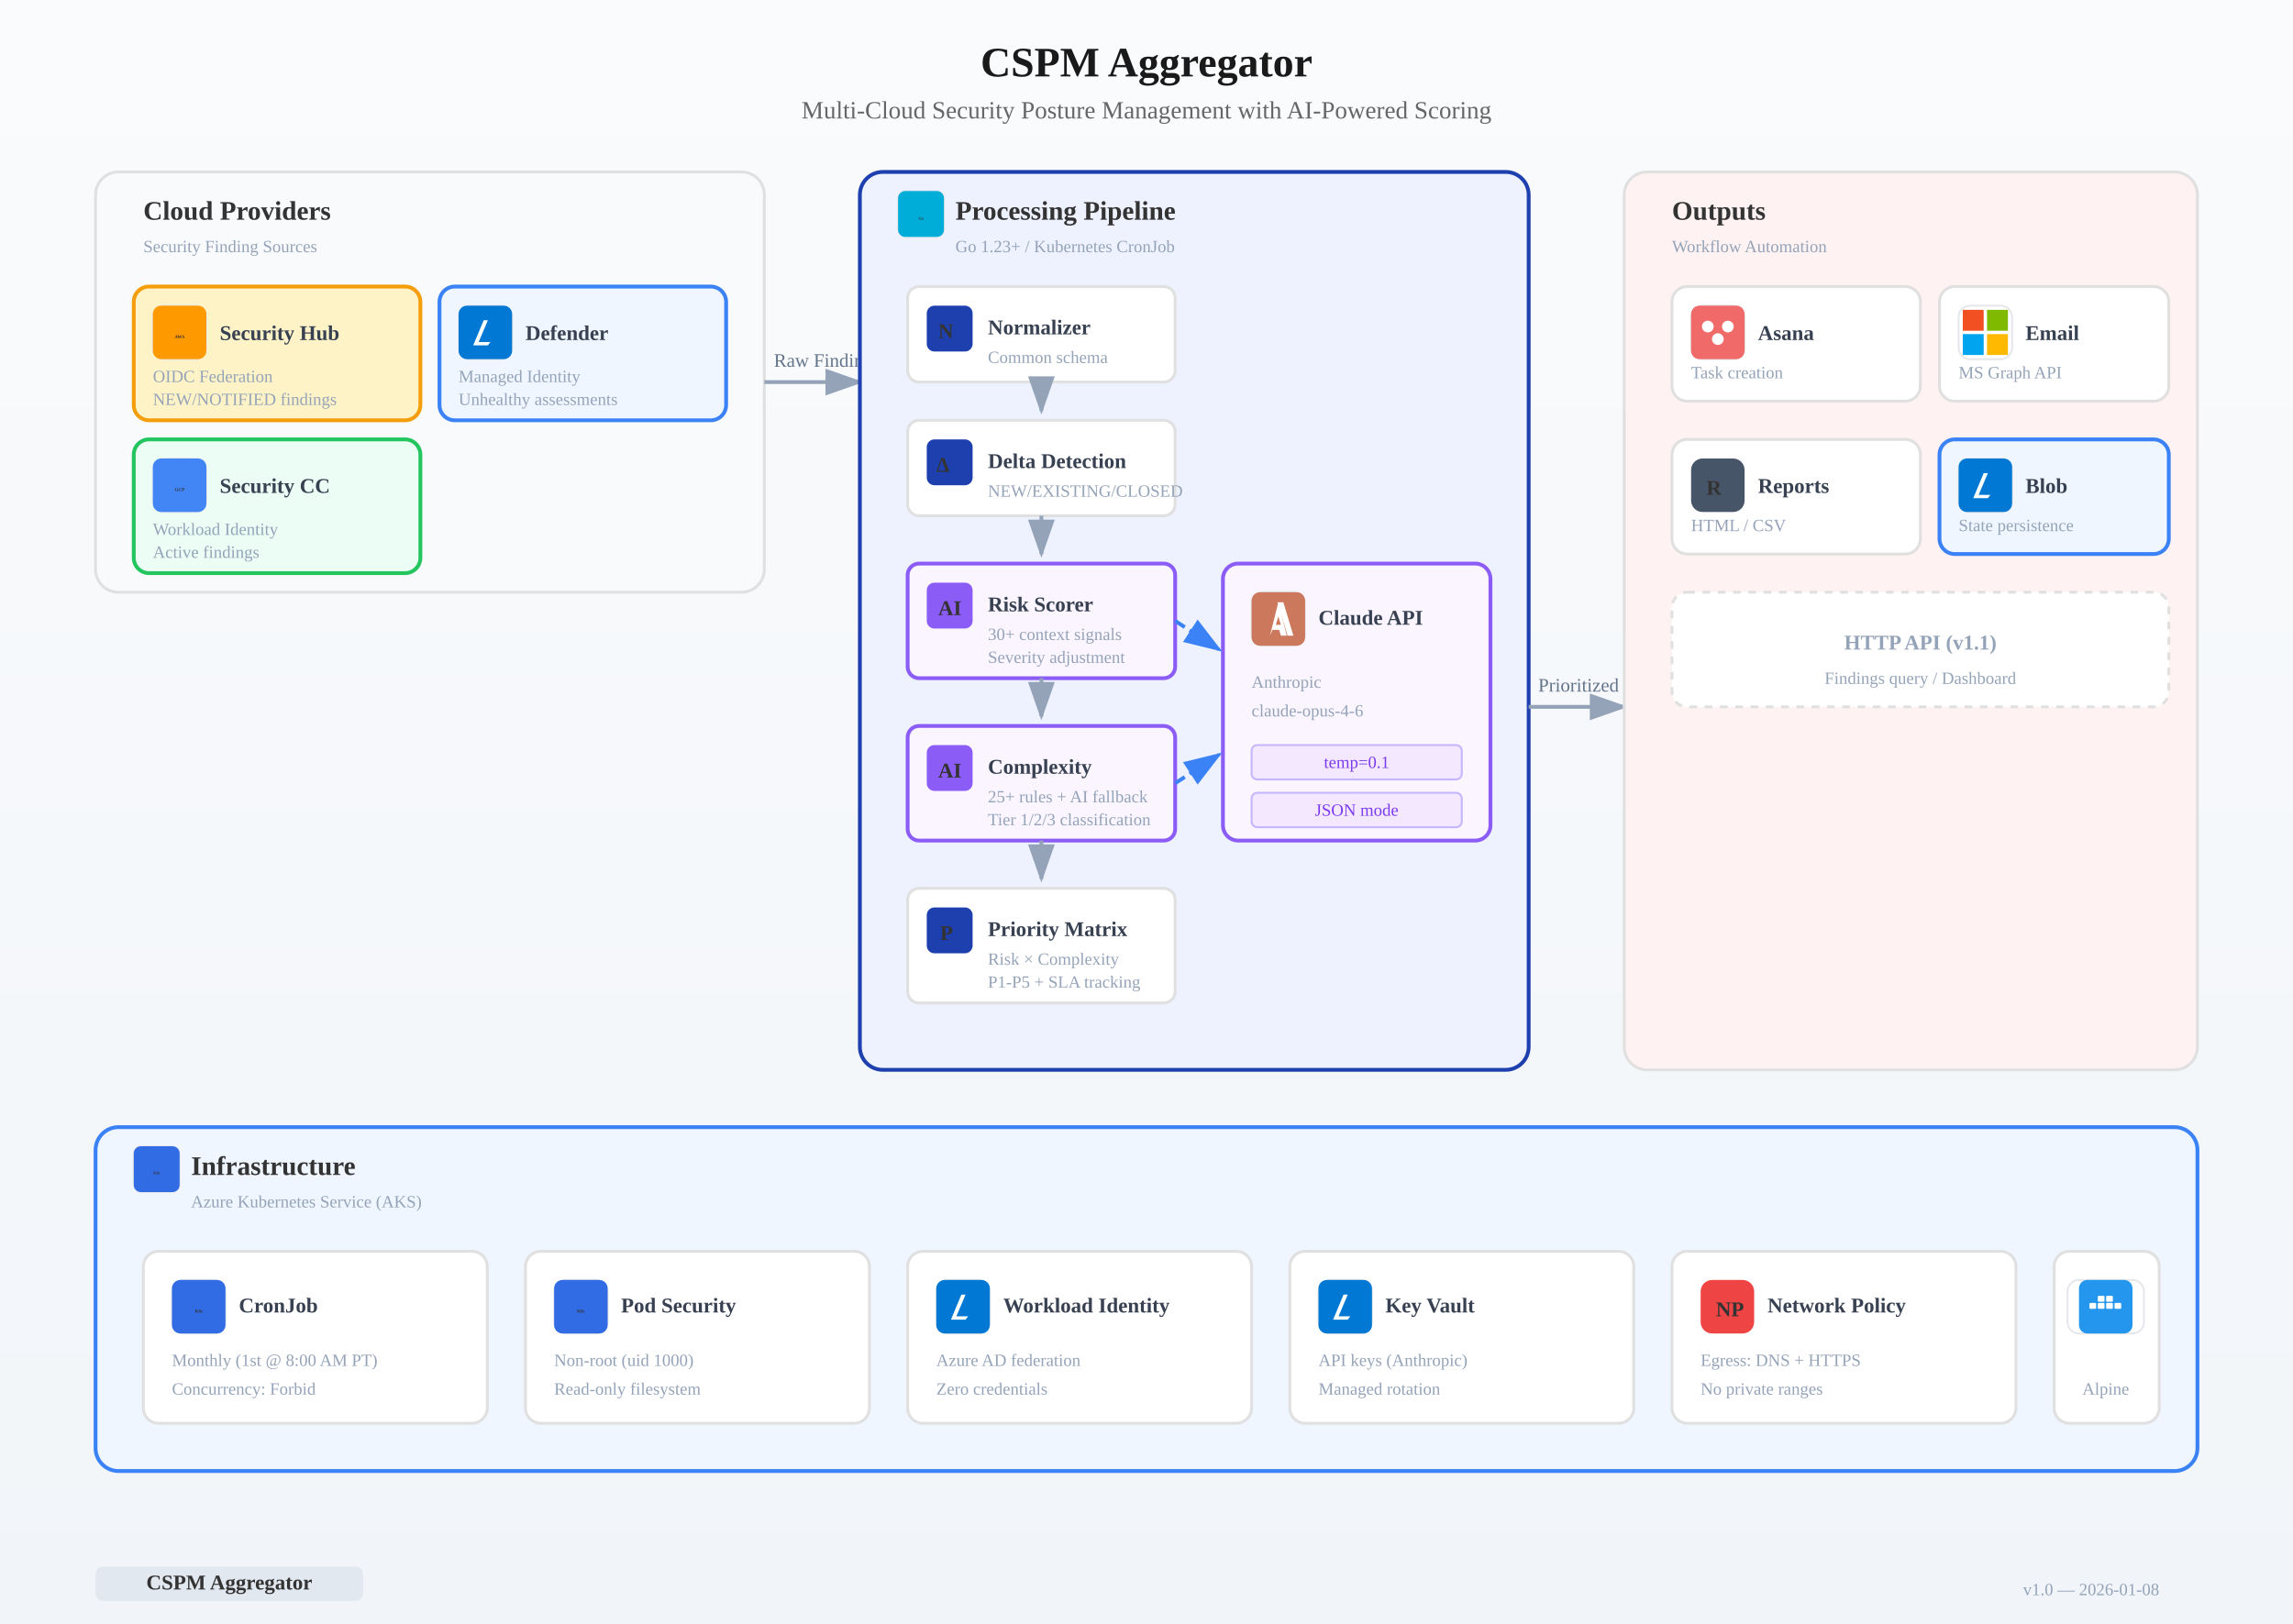
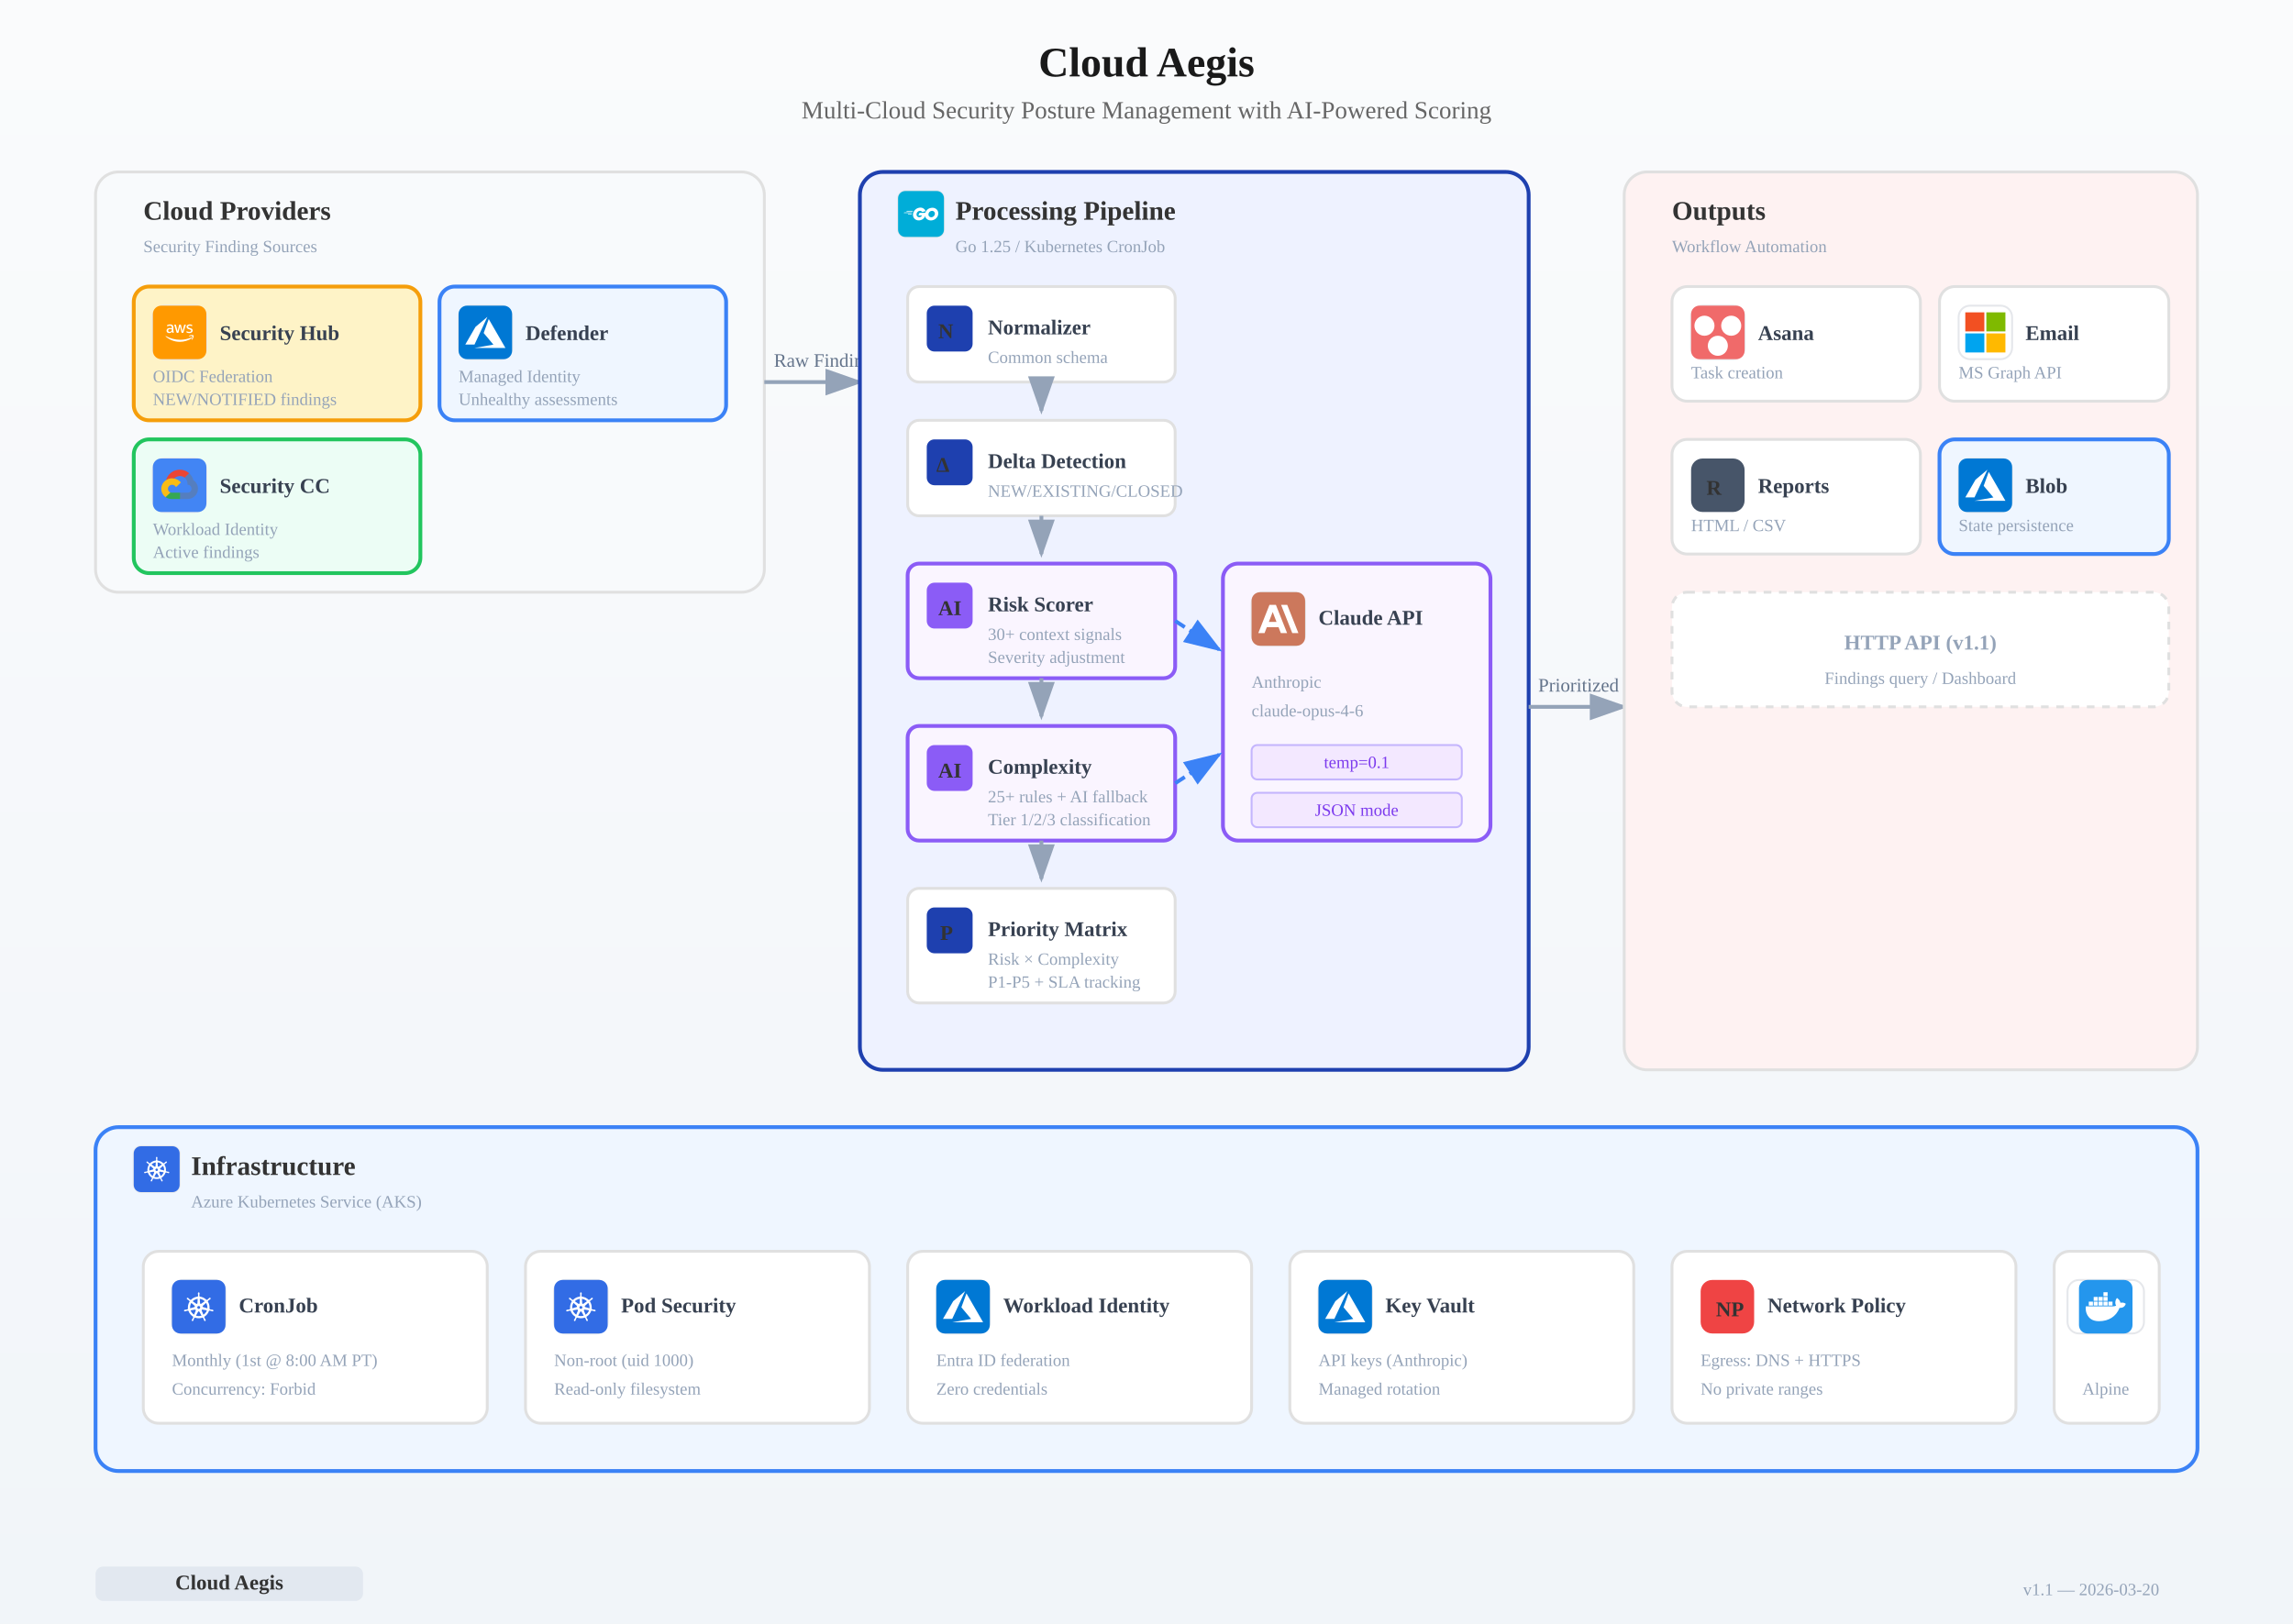
<svg xmlns="http://www.w3.org/2000/svg" xmlns:xlink="http://www.w3.org/1999/xlink" viewBox="0 0 1200 850" width="1440" height="1020">
  <style>
    text { font-family: Georgia, 'Times New Roman', serif; font-size: 11px; fill: #333; }
    .title { font-size: 22px; font-weight: 700; fill: #1a1a1a; }
    .subtitle { font-size: 13px; font-weight: 500; fill: #666; }
    .section-title { font-size: 14px; font-weight: 600; }
    .box { fill: #fff; stroke: #e0e0e0; stroke-width: 1.5; }
    .box-aws { fill: #fef3c7; stroke: #f59e0b; stroke-width: 2; }
    .box-azure { fill: #eff6ff; stroke: #3b82f6; stroke-width: 2; }
    .box-gcp { fill: #ecfdf5; stroke: #22c55e; stroke-width: 2; }
    .box-core { fill: #eef2ff; stroke: #1e40af; stroke-width: 2; }
    .box-ai { fill: #faf5ff; stroke: #8b5cf6; stroke-width: 2; }
    .box-output { fill: #fef2f2; stroke: #ef4444; stroke-width: 2; }
    .arrow { stroke: #94a3b8; stroke-width: 2; fill: none; marker-end: url(#arrowhead); }
    .arrow-data { stroke: #3b82f6; stroke-width: 2; stroke-dasharray: 6,3; fill: none; marker-end: url(#arrowhead-blue); }
    .label { font-size: 10px; fill: #64748b; font-weight: 500; }
    .tech-label { font-size: 9px; fill: #94a3b8; }
    .component-title { font-size: 11px; font-weight: 600; fill: #374151; }
    .layer-bg { rx: 12; }
    .icon-box { fill: #fff; stroke: #e5e7eb; stroke-width: 1; }
  </style>
  <defs>
    <marker id="arrowhead" markerWidth="10" markerHeight="7" refX="9" refY="3.5" orient="auto">
      <polygon points="0 0, 10 3.5, 0 7" fill="#94a3b8" />
    </marker>
    <marker id="arrowhead-blue" markerWidth="10" markerHeight="7" refX="9" refY="3.5" orient="auto">
      <polygon points="0 0, 10 3.5, 0 7" fill="#3b82f6" />
    </marker>
    <linearGradient id="bg-gradient" x1="0%" y1="0%" x2="0%" y2="100%">
      <stop offset="0%" style="stop-color:#fafbfc" />
      <stop offset="100%" style="stop-color:#f1f5f9" />
    </linearGradient>
    <symbol id="icon-aws" viewBox="0 0 128 128">
      <rect width="128" height="128" rx="20" fill="#FF9900" />
-       <text x="64" y="78" text-anchor="middle" fill="white" font-size="32" font-weight="bold" font-family="Arial">AWS</text>
+       <g transform="translate(16,16) scale(2.4)">
+         <path fill="white" d="M32.698,23.901 C33.059,24.37 32.298,26.3 31.957,27.164 C31.853,27.426 32.075,27.529 32.307,27.332 C33.82,26.048 34.212,23.357 33.901,22.969 C33.594,22.583 30.95,22.252 29.338,23.401 C29.089,23.578 29.132,23.822 29.407,23.79 C30.315,23.678 32.338,23.433 32.698,23.901 L32.698,23.901 Z M31.856,25.91 C32.374,25.532 31.93,24.969 31.402,25.19 C27.889,26.654 24.075,27.363 20.602,27.363 C15.459,27.363 10.475,25.974 6.446,23.668 C6.094,23.466 5.833,23.823 6.127,24.082 C9.86,27.398 14.796,29.391 20.274,29.391 C24.184,29.391 28.725,28.183 31.856,25.91 L31.856,25.91 Z M29.712,20.695 C29.214,20.695 28.727,20.642 28.253,20.534 C27.777,20.425 27.413,20.302 27.16,20.161 C27.005,20.077 26.908,19.989 26.869,19.903 C26.831,19.815 26.811,19.729 26.811,19.643 L26.811,19.174 C26.811,18.98 26.884,18.881 27.027,18.881 C27.082,18.881 27.14,18.894 27.2,18.914 C27.261,18.937 27.341,18.969 27.441,19.012 C27.761,19.153 28.108,19.26 28.485,19.336 C28.861,19.411 29.236,19.449 29.611,19.449 C30.208,19.449 30.669,19.347 30.995,19.141 C31.322,18.937 31.484,18.646 31.484,18.268 C31.484,18.008 31.399,17.793 31.227,17.619 C31.056,17.445 30.738,17.286 30.275,17.134 L28.9,16.713 C28.203,16.497 27.698,16.184 27.383,15.775 C27.068,15.363 26.911,14.916 26.911,14.428 C26.911,14.041 26.996,13.699 27.169,13.401 C27.339,13.104 27.564,12.851 27.845,12.64 C28.13,12.43 28.459,12.272 28.834,12.162 C29.208,12.055 29.606,12 30.026,12 C30.236,12 30.449,12.014 30.666,12.041 C30.881,12.067 31.085,12.103 31.278,12.146 C31.471,12.191 31.651,12.239 31.816,12.292 C31.982,12.347 32.114,12.401 32.215,12.454 C32.346,12.529 32.439,12.605 32.496,12.681 C32.551,12.756 32.579,12.858 32.579,12.989 L32.579,13.425 C32.579,13.62 32.507,13.716 32.362,13.716 C32.285,13.716 32.165,13.68 31.998,13.604 C31.458,13.365 30.848,13.248 30.177,13.248 C29.635,13.248 29.214,13.334 28.916,13.506 C28.617,13.68 28.468,13.955 28.468,14.333 C28.468,14.591 28.562,14.81 28.751,14.988 C28.939,15.166 29.286,15.336 29.795,15.499 L31.137,15.921 C31.822,16.135 32.311,16.433 32.603,16.809 C32.897,17.188 33.044,17.619 33.044,18.104 C33.044,18.505 32.961,18.864 32.794,19.182 C32.628,19.501 32.399,19.772 32.105,19.999 C31.813,20.226 31.463,20.398 31.054,20.517 C30.644,20.637 30.197,20.695 29.712,20.695 L29.712,20.695 Z M17.547,20.451 C17.381,20.451 17.26,20.424 17.182,20.364 C17.104,20.303 17.038,20.183 16.983,19.999 L14.761,12.842 C14.708,12.658 14.679,12.535 14.679,12.471 C14.679,12.32 14.757,12.244 14.912,12.244 L15.839,12.244 C16.016,12.244 16.14,12.274 16.213,12.334 C16.284,12.392 16.347,12.512 16.402,12.698 L17.993,18.818 L19.47,12.698 C19.514,12.512 19.574,12.392 19.651,12.334 C19.728,12.274 19.855,12.244 20.031,12.244 L20.796,12.244 C20.971,12.244 21.098,12.274 21.176,12.334 C21.253,12.392 21.314,12.512 21.358,12.698 L22.851,18.899 L24.491,12.698 C24.546,12.512 24.609,12.392 24.681,12.334 C24.754,12.274 24.877,12.244 25.054,12.244 L25.932,12.244 C26.088,12.244 26.165,12.32 26.165,12.471 C26.165,12.512 26.158,12.562 26.149,12.615 C26.136,12.671 26.116,12.746 26.081,12.842 L23.795,19.999 C23.74,20.183 23.673,20.303 23.595,20.364 C23.518,20.424 23.396,20.451 23.231,20.451 L22.418,20.451 C22.242,20.451 22.115,20.421 22.038,20.357 C21.961,20.292 21.9,20.166 21.856,19.984 L20.38,14.024 L18.923,19.984 C18.879,20.166 18.817,20.292 18.74,20.357 C18.662,20.421 18.536,20.451 18.359,20.451 L17.547,20.451 Z M9.939,19.449 C10.25,19.449 10.575,19.392 10.918,19.279 C11.26,19.165 11.558,18.969 11.812,18.687 C11.968,18.515 12.074,18.318 12.136,18.096 C12.196,17.876 12.225,17.609 12.225,17.295 L12.225,16.907 C11.951,16.842 11.661,16.791 11.356,16.753 C11.052,16.716 10.757,16.696 10.469,16.696 C9.84,16.696 9.369,16.82 9.061,17.069 C8.752,17.317 8.596,17.672 8.596,18.139 C8.596,18.57 8.713,18.895 8.945,19.117 C9.177,19.339 9.509,19.449 9.939,19.449 L9.939,19.449 Z M13.785,18.041 C13.785,18.386 13.82,18.66 13.892,18.866 C13.965,19.072 14.067,19.294 14.199,19.53 C14.243,19.606 14.265,19.676 14.265,19.739 C14.265,19.838 14.204,19.93 14.083,20.015 L13.486,20.405 C13.398,20.458 13.315,20.486 13.238,20.486 C13.137,20.486 13.044,20.443 12.956,20.357 C12.822,20.226 12.71,20.084 12.617,19.927 C12.521,19.771 12.425,19.588 12.326,19.383 C11.585,20.236 10.658,20.663 9.542,20.663 C8.746,20.663 8.116,20.443 7.651,19.999 C7.188,19.557 6.956,18.963 6.956,18.219 C6.956,17.432 7.243,16.796 7.819,16.316 C8.392,15.836 9.167,15.595 10.138,15.595 C10.459,15.595 10.793,15.62 11.141,15.668 C11.488,15.716 11.851,15.785 12.225,15.871 L12.225,15.192 C12.225,14.49 12.078,13.996 11.779,13.709 C11.481,13.423 10.968,13.281 10.239,13.281 C9.906,13.281 9.566,13.32 9.218,13.401 C8.871,13.482 8.53,13.587 8.199,13.716 C8.044,13.781 7.933,13.822 7.868,13.838 C7.802,13.854 7.752,13.862 7.719,13.862 C7.587,13.862 7.519,13.766 7.519,13.57 L7.519,13.118 C7.519,12.966 7.543,12.858 7.587,12.795 C7.631,12.729 7.719,12.664 7.852,12.6 C8.183,12.437 8.581,12.297 9.044,12.179 C9.509,12.06 10,12 10.52,12 C11.646,12 12.472,12.253 12.997,12.753 C13.521,13.255 13.785,14.013 13.785,15.028 L13.785,18.041 Z" />
+       </g>
    </symbol>
    <symbol id="icon-azure" viewBox="0 0 128 128">
      <rect width="128" height="128" rx="20" fill="#0078D4" />
-       <path fill="white" d="M35 95l25-60h10l-22 52h28l-6 8z" />
+       <g transform="translate(16,16) scale(6)">
+         <path fill="white" d="M3.65 14.2H16L9.35 2.68 7.33 8.24l3.88 4.63-7.56 1.33zM8.82 1.8L4.07 5.79 0 12.84h3.67v.01L8.82 1.8z" />
+       </g>
    </symbol>
    <symbol id="icon-gcp" viewBox="0 0 128 128">
      <rect width="128" height="128" rx="20" fill="#4285F4" />
-       <text x="64" y="78" text-anchor="middle" fill="white" font-size="28" font-weight="bold" font-family="Arial">GCP</text>
+       <g transform="translate(16,16) scale(0.75)">
+         <path fill="#ea4535" d="M80.6 40.3h.4l-.2-.2 14-14v-.3c-11.8-10.4-28.1-14-43.2-9.5C36.5 20.8 24.9 32.8 20.7 48c.2-.1.5-.2.8-.2 5.2-3.4 11.4-5.4 17.9-5.4 2.2 0 4.3.2 6.4.6.1-.1.2-.1.3-.1 9-9.9 24.2-11.1 34.6-2.6h-.1z" />
+         <path fill="#557ebf" d="M108.1 47.8c-2.3-8.5-7.1-16.2-13.8-22.1L80 39.9c6 4.9 9.5 12.3 9.3 20v2.5c16.9 0 16.9 25.2 0 25.2H63.9v20h-.1l.1.2h25.4c14.6.1 27.5-9.3 31.8-23.1 4.3-13.8-1-28.8-13-36.9z" />
+         <path fill="#36a852" d="M39 107.9h26.3V87.7H39c-1.9 0-3.7-.4-5.4-1.1l-15.2 14.6v.2c6 4.3 13.2 6.6 20.7 6.6z" />
+         <path fill="#f9bc15" d="M40.2 41.9c-14.9.1-28.1 9.3-32.9 22.8-4.8 13.6 0 28.5 11.8 37.3l15.6-14.9c-8.6-3.7-10.6-14.5-4-20.8 6.6-6.4 17.8-4.4 21.7 3.8L68 55.2C61.4 46.9 51.1 42 40.2 42.1z" />
+       </g>
    </symbol>
    <symbol id="icon-go" viewBox="0 0 128 128">
      <rect width="128" height="128" rx="20" fill="#00ADD8" />
-       <text x="64" y="80" text-anchor="middle" fill="white" font-size="38" font-weight="bold" font-family="Arial">Go</text>
+       <g transform="translate(16,-14) scale(0.468)">
+         <g transform="translate(-24.7 50.788)">
+           <path fill="white" d="M40.2 101.1c-.4 0-.5-.2-.3-.5l2.1-2.7c.2-.3.7-.5 1.1-.5h35.7c.4 0 .5.3.3.6l-1.7 2.6c-.2.3-.7.6-1 .6z" />
+           <path fill="white" d="M25.1 110.3c-.4 0-.5-.2-.3-.5l2.1-2.7c.2-.3.7-.5 1.1-.5h45.6c.4 0 .6.3.5.6l-.8 2.4c-.1.4-.5.6-.9.6z" />
+           <path fill="white" d="M49.3 119.5c-.4 0-.5-.3-.3-.6l1.4-2.5c.2-.3.6-.6 1-.6h20c.4 0 .6.3.6.7l-.2 2.4c0 .4-.4.7-.7.7z" />
+           <path fill="white" d="M153.1 99.3c-6.3 1.6-10.6 2.8-16.8 4.4-1.5.4-1.6.5-2.9-1-1.5-1.7-2.6-2.8-4.7-3.8-6.3-3.1-12.4-2.2-18.1 1.5-6.8 4.4-10.3 10.9-10.2 19 .1 8 5.6 14.6 13.5 15.7 6.8.9 12.5-1.5 17-6.6.9-1.1 1.7-2.3 2.7-3.7h-19.3c-2.1 0-2.6-1.3-1.9-3 1.3-3.1 3.7-8.3 5.1-10.9.3-.6 1-1.6 2.5-1.6h36.4c-.2 2.7-.2 5.4-.6 8.1-1.1 7.2-3.8 13.8-8.2 19.6-7.2 9.5-16.6 15.4-28.5 17-9.8 1.3-18.9-.6-26.9-6.6-7.4-5.6-11.6-13-12.7-22.2-1.3-10.9 1.9-20.7 8.5-29.3 7.1-9.3 16.5-15.2 28-17.3 9.4-1.7 18.4-.6 26.5 4.9 5.3 3.5 9.1 8.3 11.6 14.1.6.9.2 1.4-1 1.7z" />
+           <path fill="white" d="M186.2 154.6c-9.1-.2-17.4-2.8-24.4-8.8-5.9-5.1-9.6-11.6-10.8-19.3-1.8-11.3 1.3-21.3 8.1-30.2 7.3-9.6 16.1-14.6 28-16.7 10.2-1.8 19.8-.8 28.5 5.1 7.9 5.4 12.8 12.7 14.1 22.3 1.7 13.5-2.2 24.5-11.5 33.9-6.6 6.7-14.7 10.9-24 12.8-2.7.5-5.4.6-8 .9zm23.8-40.4c-.1-1.3-.1-2.3-.3-3.3-1.8-9.9-10.9-15.5-20.4-13.3-9.3 2.1-15.3 8-17.5 17.4-1.8 7.8 2 15.7 9.2 18.9 5.5 2.4 11 2.1 16.3-.6 7.9-4.1 12.2-10.5 12.7-19.1z" />
+         </g>
+       </g>
    </symbol>
    <symbol id="icon-k8s" viewBox="0 0 128 128">
      <rect width="128" height="128" rx="20" fill="#326CE5" />
-       <text x="64" y="78" text-anchor="middle" fill="white" font-size="26" font-weight="bold" font-family="Arial">K8s</text>
+       <g transform="translate(16,16) scale(2)">
+         <path fill="white" d="M389.467 272.057c-8.458 0-15.316 7.62-15.315 17.017 0 .144.03.282.033.425-.013 1.277-.074 2.815-.033 3.927.202 5.42 1.383 9.569 2.094 14.563 1.289 10.688 2.368 19.548 1.702 27.783-.648 3.105-2.935 5.945-4.974 7.92l-.36 6.479a199.32 199.32 0 0 0-27.685 4.254c-39.767 9.03-74.005 29.513-100.072 57.17a256.707 256.707 0 0 1-5.531-3.927c-2.734.37-5.498 1.213-9.097-.883-6.854-4.614-13.097-10.982-20.65-18.653-3.46-3.67-5.967-7.164-10.079-10.701-.934-.804-2.359-1.89-3.403-2.717-3.215-2.563-7.007-3.9-10.669-4.025-4.708-.16-9.24 1.68-12.206 5.4-5.273 6.613-3.585 16.721 3.763 22.58.075.06.154.105.23.164 1.01.818 2.246 1.867 3.174 2.552 4.363 3.222 8.35 4.871 12.697 7.429 9.16 5.656 16.753 10.347 22.776 16.002 2.352 2.507 2.763 6.925 3.077 8.836l4.908 4.385c-26.277 39.546-38.439 88.393-31.252 138.164l-6.414 1.865c-1.69 2.183-4.08 5.618-6.578 6.643-7.88 2.482-16.749 3.394-27.456 4.516-5.027.418-9.364.169-14.693 1.178-1.173.223-2.807.648-4.09.95-.045.008-.087.022-.132.032-.07.016-.161.05-.229.065-9.027 2.182-14.826 10.479-12.959 18.654 1.868 8.176 10.685 13.149 19.766 11.191.066-.015.16-.017.23-.032.102-.024.192-.073.294-.098 1.266-.278 2.852-.587 3.96-.884 5.239-1.403 9.033-3.464 13.744-5.269 10.133-3.634 18.526-6.67 26.703-7.854 3.415-.267 7.013 2.108 8.803 3.11l6.676-1.146c15.362 47.63 47.557 86.126 88.324 110.282l-2.782 6.676c1.003 2.592 2.109 6.1 1.362 8.66-2.973 7.708-8.064 15.845-13.862 24.916-2.808 4.19-5.68 7.443-8.214 12.239-.607 1.148-1.379 2.91-1.964 4.123-3.936 8.422-1.049 18.122 6.512 21.762 7.61 3.663 17.053-.2 21.14-8.64.007-.011.028-.02.033-.032.004-.009-.004-.023 0-.033.583-1.196 1.407-2.769 1.898-3.894 2.17-4.97 2.892-9.23 4.418-14.039 4.052-10.179 6.279-20.859 11.857-27.514 1.528-1.822 4.018-2.523 6.6-3.214l3.469-6.283c35.54 13.641 75.32 17.302 115.06 8.279a198.726 198.726 0 0 0 26.278-7.92c.975 1.73 2.787 5.054 3.273 5.891 2.623.854 5.487 1.294 7.82 4.745 4.174 7.13 7.028 15.566 10.505 25.754 1.527 4.808 2.28 9.068 4.451 14.04.495 1.132 1.315 2.727 1.898 3.926 4.079 8.467 13.553 12.343 21.173 8.672 7.56-3.642 10.45-13.34 6.512-21.762-.585-1.212-1.39-2.975-1.996-4.123-2.534-4.796-5.406-8.016-8.214-12.206-5.798-9.07-10.608-16.606-13.58-24.315-1.244-3.975.209-6.448 1.177-9.032-.58-.664-1.82-4.419-2.552-6.185 42.366-25.015 73.616-64.948 88.291-111.068 1.982.312 5.426.921 6.545 1.146 2.304-1.52 4.421-3.501 8.574-3.174 8.177 1.182 16.57 4.22 26.703 7.853 4.71 1.805 8.505 3.9 13.745 5.302 1.107.296 2.694.573 3.96.85.101.026.192.076.294.099.068.015.164.018.23.033 9.08 1.955 17.9-3.015 19.765-11.192 1.865-8.176-3.932-16.475-12.96-18.653-1.312-.299-3.174-.806-4.45-1.048-5.329-1.009-9.666-.76-14.693-1.178-10.707-1.122-19.576-2.034-27.456-4.516-3.213-1.246-5.499-5.07-6.61-6.643l-6.186-1.8c3.207-23.2 2.343-47.345-3.207-71.503-5.6-24.384-15.498-46.685-28.7-66.333 1.587-1.443 4.583-4.096 5.433-4.876.248-2.748.035-5.63 2.88-8.672 6.023-5.656 13.617-10.346 22.776-16.003 4.348-2.558 8.367-4.206 12.73-7.428.987-.729 2.334-1.883 3.37-2.717 7.347-5.86 9.039-15.968 3.764-22.58-5.274-6.612-15.495-7.235-22.842-1.374-1.045.828-2.464 1.908-3.403 2.716-4.112 3.537-6.651 7.031-10.112 10.701-7.553 7.672-13.796 14.072-20.65 18.686-2.97 1.729-7.32 1.13-9.293 1.014l-5.825 4.156c-33.216-34.83-78.44-57.098-127.136-61.424-.136-2.04-.314-5.73-.36-6.84-1.993-1.907-4.401-3.536-5.007-7.657-.666-8.235.447-17.095 1.735-27.783.711-4.994 1.893-9.143 2.094-14.563.046-1.232-.027-3.02-.032-4.352-.001-9.398-6.858-17.018-15.316-17.017zm-19.176 118.79-4.55 80.34-.326.164c-.306 7.187-6.22 12.926-13.483 12.926-2.975 0-5.72-.955-7.952-2.585l-.131.065-65.875-46.698c20.246-19.908 46.142-34.62 75.987-41.397a161.4 161.4 0 0 1 16.33-2.814zm38.386 0c34.843 4.286 67.067 20.064 91.76 44.245l-65.45 46.403-.229-.098c-5.809 4.243-13.994 3.19-18.522-2.487a13.412 13.412 0 0 1-2.945-7.821l-.066-.033zm-154.592 74.22 60.148 53.8-.065.327c5.429 4.72 6.23 12.91 1.701 18.588a13.5 13.5 0 0 1-7.003 4.614l-.065.262-77.1 22.253c-3.924-35.882 4.533-70.763 22.384-99.844zm270.34.033c8.936 14.486 15.703 30.664 19.732 48.204 3.98 17.329 4.98 34.627 3.338 51.345l-77.492-22.318-.065-.328c-6.94-1.896-11.204-8.955-9.589-16.035a13.39 13.39 0 0 1 4.287-7.166l-.033-.164 59.821-53.538zM377.13 523.023h24.642l15.315 19.144-5.498 23.89-22.122 10.635-22.187-10.669-5.498-23.889zm78.998 65.515c1.047-.053 2.09.041 3.108.229l.131-.164 79.75 13.483c-11.67 32.79-34.005 61.198-63.845 80.208l-30.958-74.776.098-.13c-2.844-6.608.002-14.357 6.545-17.508a13.468 13.468 0 0 1 5.17-1.342zm-133.943.327c6.086.086 11.545 4.31 12.96 10.505.661 2.9.339 5.774-.753 8.312l.229.294L303.99 682c-28.639-18.377-51.449-45.892-63.65-79.652l79.063-13.417.13.163a13.67 13.67 0 0 1 2.651-.229zm66.791 32.43c2.12-.077 4.272.358 6.316 1.342 2.68 1.29 4.751 3.323 6.054 5.76h.295l38.975 70.423a161.537 161.537 0 0 1-15.577 4.353c-29.808 6.768-59.52 4.717-86.426-4.45l38.877-70.293h.065a13.519 13.519 0 0 1 11.421-7.134z" transform="translate(-1.4 -10.93) scale(.06522)" />
+       </g>
    </symbol>
    <symbol id="icon-claude" viewBox="0 0 128 128">
      <rect width="128" height="128" rx="20" fill="#CC785C" />
-       <path d="M44 104L64 24L84 104H70L66 90H50L44 104Z" fill="white" />
-       <path d="M58 78L64 58L70 78H58Z" fill="#CC785C" />
-       <path d="M76 24L100 104H86L62 24H76Z" fill="white" />
+       <g transform="translate(16,16) scale(2)">
+         <path fill="white" d="M34.609 7.082h-7.344l13.392 33.837H48z" />
+         <path fill="white" d="M13.392 7.082 0 40.919h7.488l2.74-7.106h14.01l2.739 7.106h7.488L21.073 7.082zm-.743 20.447 4.583-11.892 4.583 11.892z" />
+       </g>
    </symbol>
    <symbol id="icon-asana" viewBox="0 0 128 128">
      <rect width="128" height="128" rx="20" fill="#F06A6A" />
-       <circle cx="64" cy="80" r="14" fill="white" />
-       <circle cx="40" cy="50" r="14" fill="white" />
-       <circle cx="88" cy="50" r="14" fill="white" />
+       <circle cx="64" cy="96" r="24" fill="white" />
+       <circle cx="32" cy="48" r="24" fill="white" />
+       <circle cx="96" cy="48" r="24" fill="white" />
    </symbol>
    <symbol id="icon-microsoft" viewBox="0 0 128 128">
-       <rect x="10" y="10" width="50" height="50" fill="#F25022" />
-       <rect x="68" y="10" width="50" height="50" fill="#7FBA00" />
-       <rect x="10" y="68" width="50" height="50" fill="#00A4EF" />
-       <rect x="68" y="68" width="50" height="50" fill="#FFB900" />
+       <g transform="translate(16,16) scale(1.333)">
+         <rect x="0" y="0" width="34.2" height="34.2" fill="#f25022" />
+         <rect x="37.8" y="0" width="34.2" height="34.2" fill="#7fba00" />
+         <rect x="0" y="37.8" width="34.2" height="34.2" fill="#00a4ef" />
+         <rect x="37.8" y="37.8" width="34.2" height="34.2" fill="#ffb900" />
+       </g>
    </symbol>
    <symbol id="icon-docker" viewBox="0 0 128 128">
      <rect width="128" height="128" rx="20" fill="#2496ED" />
-       <rect x="25" y="55" width="16" height="14" fill="white" rx="2" />
-       <rect x="45" y="55" width="16" height="14" fill="white" rx="2" />
-       <rect x="65" y="55" width="16" height="14" fill="white" rx="2" />
-       <rect x="85" y="55" width="16" height="14" fill="white" rx="2" />
-       <rect x="45" y="38" width="16" height="14" fill="white" rx="2" />
-       <rect x="65" y="38" width="16" height="14" fill="white" rx="2" />
+       <g transform="translate(16,16) scale(2)">
+         <path fill="white" d="M47.01 19.899c-1.082-.75-3.559-1.032-5.495-.657-.225-1.875-1.261-3.515-3.063-4.968l-1.036-.75-.72 1.078c-.9 1.406-1.351 3.375-1.216 5.25.045.656.27 1.828.946 2.859-.63.375-1.937.844-3.648.844H.217l-.09.375c-.316 1.875-.316 7.734 3.377 12.234 2.792 3.421 6.936 5.156 12.385 5.156 11.8 0 20.537-5.672 24.635-15.937 1.621.047 5.09 0 6.845-3.516.046-.093.136-.281.45-.984l.181-.375ZM26.246 6.68h-4.954v4.688h4.954zm0 5.625h-4.954v4.687h4.954zm-5.854 0h-4.954v4.687h4.954zm-5.855 0H9.584v4.687h4.954ZM8.683 17.93H3.73v4.687h4.954zm5.855 0H9.584v4.687h4.954Zm5.855 0h-4.954v4.687h4.954zm5.854 0h-4.954v4.687h4.954zm5.855 0h-4.954v4.687h4.954z" />
+       </g>
    </symbol>
  </defs>
  <rect width="1200" height="850" fill="url(#bg-gradient)" />
-   <text x="600" y="40" text-anchor="middle" class="title">CSPM Aggregator</text>
+   <text x="600" y="40" text-anchor="middle" class="title">Cloud Aegis</text>
  <text x="600" y="62" text-anchor="middle" class="subtitle">Multi-Cloud Security Posture Management with AI-Powered Scoring</text>
  <rect x="50" y="90" width="350" height="220" class="box layer-bg" style="fill:#f8fafc" />
  <text x="75" y="115" class="section-title" fill="#475569">Cloud Providers</text>
  <text x="75" y="132" class="tech-label">Security Finding Sources</text>
  <rect x="70" y="150" width="150" height="70" class="box-aws" rx="8" />
  <rect x="80" y="160" width="28" height="28" rx="6" class="icon-box" />
  <use xlink:href="#icon-aws" x="80" y="160" width="28" height="28" />
  <text x="115" y="178" class="component-title">Security Hub</text>
  <text x="80" y="200" class="tech-label">OIDC Federation</text>
  <text x="80" y="212" class="tech-label">NEW/NOTIFIED findings</text>
  <rect x="230" y="150" width="150" height="70" class="box-azure" rx="8" />
  <rect x="240" y="160" width="28" height="28" rx="6" class="icon-box" />
  <use xlink:href="#icon-azure" x="240" y="160" width="28" height="28" />
  <text x="275" y="178" class="component-title">Defender</text>
  <text x="240" y="200" class="tech-label">Managed Identity</text>
  <text x="240" y="212" class="tech-label">Unhealthy assessments</text>
  <rect x="70" y="230" width="150" height="70" class="box-gcp" rx="8" />
  <rect x="80" y="240" width="28" height="28" rx="6" class="icon-box" />
  <use xlink:href="#icon-gcp" x="80" y="240" width="28" height="28" />
  <text x="115" y="258" class="component-title">Security CC</text>
  <text x="80" y="280" class="tech-label">Workload Identity</text>
  <text x="80" y="292" class="tech-label">Active findings</text>
  <path d="M 400 200 L 450 200" class="arrow" />
  <text x="405" y="192" class="label">Raw Findings</text>
  <rect x="450" y="90" width="350" height="470" class="box-core layer-bg" />
  <rect x="470" y="100" width="24" height="24" rx="4" class="icon-box" />
  <use xlink:href="#icon-go" x="470" y="100" width="24" height="24" />
  <text x="500" y="115" class="section-title" fill="#1e40af">Processing Pipeline</text>
-   <text x="500" y="132" class="tech-label">Go 1.23+ / Kubernetes CronJob</text>
+   <text x="500" y="132" class="tech-label">Go 1.25 / Kubernetes CronJob</text>
  <rect x="475" y="150" width="140" height="50" class="box" rx="6" />
  <rect x="485" y="160" width="24" height="24" rx="4" style="fill:#1e40af" />
  <text x="491" y="177" fill="white" font-size="10" font-weight="bold">N</text>
  <text x="517" y="175" class="component-title">Normalizer</text>
  <text x="517" y="190" class="tech-label">Common schema</text>
  <path d="M 545 200 L 545 215" class="arrow" />
  <rect x="475" y="220" width="140" height="50" class="box" rx="6" />
  <rect x="485" y="230" width="24" height="24" rx="4" style="fill:#1e40af" />
  <text x="490" y="247" fill="white" font-size="12" font-weight="bold">Δ</text>
  <text x="517" y="245" class="component-title">Delta Detection</text>
  <text x="517" y="260" class="tech-label">NEW/EXISTING/CLOSED</text>
  <path d="M 545 270 L 545 290" class="arrow" />
  <rect x="475" y="295" width="140" height="60" class="box-ai" rx="6" />
  <rect x="485" y="305" width="24" height="24" rx="4" style="fill:#8b5cf6" />
  <text x="491" y="322" fill="white" font-size="10" font-weight="bold">AI</text>
  <text x="517" y="320" class="component-title">Risk Scorer</text>
  <text x="517" y="335" class="tech-label">30+ context signals</text>
  <text x="517" y="347" class="tech-label">Severity adjustment</text>
  <path d="M 545 355 L 545 375" class="arrow" />
  <rect x="475" y="380" width="140" height="60" class="box-ai" rx="6" />
  <rect x="485" y="390" width="24" height="24" rx="4" style="fill:#8b5cf6" />
  <text x="491" y="407" fill="white" font-size="10" font-weight="bold">AI</text>
  <text x="517" y="405" class="component-title">Complexity</text>
  <text x="517" y="420" class="tech-label">25+ rules + AI fallback</text>
  <text x="517" y="432" class="tech-label">Tier 1/2/3 classification</text>
  <path d="M 545 440 L 545 460" class="arrow" />
  <rect x="475" y="465" width="140" height="60" class="box" rx="6" />
  <rect x="485" y="475" width="24" height="24" rx="4" style="fill:#1e40af" />
  <text x="492" y="492" fill="white" font-size="10" font-weight="bold">P</text>
  <text x="517" y="490" class="component-title">Priority Matrix</text>
  <text x="517" y="505" class="tech-label">Risk × Complexity</text>
  <text x="517" y="517" class="tech-label">P1-P5 + SLA tracking</text>
  <rect x="640" y="295" width="140" height="145" class="box-ai" rx="8" />
  <rect x="655" y="310" width="28" height="28" rx="6" class="icon-box" />
  <use xlink:href="#icon-claude" x="655" y="310" width="28" height="28" />
  <text x="690" y="327" class="component-title">Claude API</text>
  <text x="655" y="360" class="tech-label">Anthropic</text>
  <text x="655" y="375" class="tech-label">claude-opus-4-6</text>
  <rect x="655" y="390" width="110" height="18" rx="3" style="fill:#f3e8ff;stroke:#c4b5fd" />
  <text x="710" y="402" text-anchor="middle" class="tech-label" style="fill:#7c3aed">temp=0.1</text>
  <rect x="655" y="415" width="110" height="18" rx="3" style="fill:#f3e8ff;stroke:#c4b5fd" />
  <text x="710" y="427" text-anchor="middle" class="tech-label" style="fill:#7c3aed">JSON mode</text>
  <path d="M 615 325 L 638 340" class="arrow-data" />
  <path d="M 615 410 L 638 395" class="arrow-data" />
  <path d="M 800 370 L 850 370" class="arrow" />
  <text x="805" y="362" class="label">Prioritized</text>
  <rect x="850" y="90" width="300" height="470" class="box layer-bg" style="fill:#fef2f2" />
  <text x="875" y="115" class="section-title" fill="#dc2626">Outputs</text>
  <text x="875" y="132" class="tech-label">Workflow Automation</text>
  <rect x="875" y="150" width="130" height="60" class="box" rx="8" />
  <rect x="885" y="160" width="28" height="28" rx="6" class="icon-box" />
  <use xlink:href="#icon-asana" x="885" y="160" width="28" height="28" />
  <text x="920" y="178" class="component-title">Asana</text>
  <text x="885" y="198" class="tech-label">Task creation</text>
  <rect x="1015" y="150" width="120" height="60" class="box" rx="8" />
  <rect x="1025" y="160" width="28" height="28" rx="6" class="icon-box" />
  <use xlink:href="#icon-microsoft" x="1025" y="160" width="28" height="28" />
  <text x="1060" y="178" class="component-title">Email</text>
  <text x="1025" y="198" class="tech-label">MS Graph API</text>
  <rect x="875" y="230" width="130" height="60" class="box" rx="8" />
  <rect x="885" y="240" width="28" height="28" rx="6" style="fill:#475569" />
  <text x="893" y="259" fill="white" font-size="10" font-weight="bold">R</text>
  <text x="920" y="258" class="component-title">Reports</text>
  <text x="885" y="278" class="tech-label">HTML / CSV</text>
  <rect x="1015" y="230" width="120" height="60" class="box-azure" rx="8" />
  <rect x="1025" y="240" width="28" height="28" rx="6" class="icon-box" />
  <use xlink:href="#icon-azure" x="1025" y="240" width="28" height="28" />
  <text x="1060" y="258" class="component-title">Blob</text>
  <text x="1025" y="278" class="tech-label">State persistence</text>
  <rect x="875" y="310" width="260" height="60" class="box" rx="8" style="stroke-dasharray:4,4" />
  <text x="1005" y="340" text-anchor="middle" class="component-title" style="fill:#94a3b8">HTTP API (v1.1)</text>
  <text x="1005" y="358" text-anchor="middle" class="tech-label">Findings query / Dashboard</text>
  <rect x="50" y="590" width="1100" height="180" class="box-azure layer-bg" />
  <rect x="70" y="600" width="24" height="24" rx="4" class="icon-box" />
  <use xlink:href="#icon-k8s" x="70" y="600" width="24" height="24" />
  <text x="100" y="615" class="section-title" fill="#2563eb">Infrastructure</text>
  <text x="100" y="632" class="tech-label">Azure Kubernetes Service (AKS)</text>
  <rect x="75" y="655" width="180" height="90" class="box" rx="8" />
  <rect x="90" y="670" width="28" height="28" rx="6" class="icon-box" />
  <use xlink:href="#icon-k8s" x="90" y="670" width="28" height="28" />
  <text x="125" y="687" class="component-title">CronJob</text>
  <text x="90" y="715" class="tech-label">Monthly (1st @ 8:00 AM PT)</text>
  <text x="90" y="730" class="tech-label">Concurrency: Forbid</text>
  <rect x="275" y="655" width="180" height="90" class="box" rx="8" />
  <rect x="290" y="670" width="28" height="28" rx="6" class="icon-box" />
  <use xlink:href="#icon-k8s" x="290" y="670" width="28" height="28" />
  <text x="325" y="687" class="component-title">Pod Security</text>
  <text x="290" y="715" class="tech-label">Non-root (uid 1000)</text>
  <text x="290" y="730" class="tech-label">Read-only filesystem</text>
  <rect x="475" y="655" width="180" height="90" class="box" rx="8" />
  <rect x="490" y="670" width="28" height="28" rx="6" class="icon-box" />
  <use xlink:href="#icon-azure" x="490" y="670" width="28" height="28" />
  <text x="525" y="687" class="component-title">Workload Identity</text>
-   <text x="490" y="715" class="tech-label">Azure AD federation</text>
+   <text x="490" y="715" class="tech-label">Entra ID federation</text>
  <text x="490" y="730" class="tech-label">Zero credentials</text>
  <rect x="675" y="655" width="180" height="90" class="box" rx="8" />
  <rect x="690" y="670" width="28" height="28" rx="6" class="icon-box" />
  <use xlink:href="#icon-azure" x="690" y="670" width="28" height="28" />
  <text x="725" y="687" class="component-title">Key Vault</text>
  <text x="690" y="715" class="tech-label">API keys (Anthropic)</text>
  <text x="690" y="730" class="tech-label">Managed rotation</text>
  <rect x="875" y="655" width="180" height="90" class="box" rx="8" />
  <rect x="890" y="670" width="28" height="28" rx="6" style="fill:#ef4444" />
  <text x="898" y="689" fill="white" font-size="10" font-weight="bold">NP</text>
  <text x="925" y="687" class="component-title">Network Policy</text>
  <text x="890" y="715" class="tech-label">Egress: DNS + HTTPS</text>
  <text x="890" y="730" class="tech-label">No private ranges</text>
  <rect x="1075" y="655" width="55" height="90" class="box" rx="8" />
  <rect x="1082" y="670" width="40" height="28" rx="6" class="icon-box" />
  <use xlink:href="#icon-docker" x="1082" y="670" width="40" height="28" />
  <text x="1102" y="730" text-anchor="middle" class="tech-label">Alpine</text>
-   <text x="1130" y="835" text-anchor="end" class="tech-label">v1.0 — 2026-01-08</text>
+   <text x="1130" y="835" text-anchor="end" class="tech-label">v1.1 — 2026-03-20</text>
  <rect x="50" y="820" width="140" height="18" rx="4" style="fill:#e2e8f0" />
-   <text x="120" y="832" text-anchor="middle" fill="#475569" font-size="10" font-weight="600">CSPM Aggregator</text>
+   <text x="120" y="832" text-anchor="middle" fill="#475569" font-size="10" font-weight="600">Cloud Aegis</text>
</svg>
